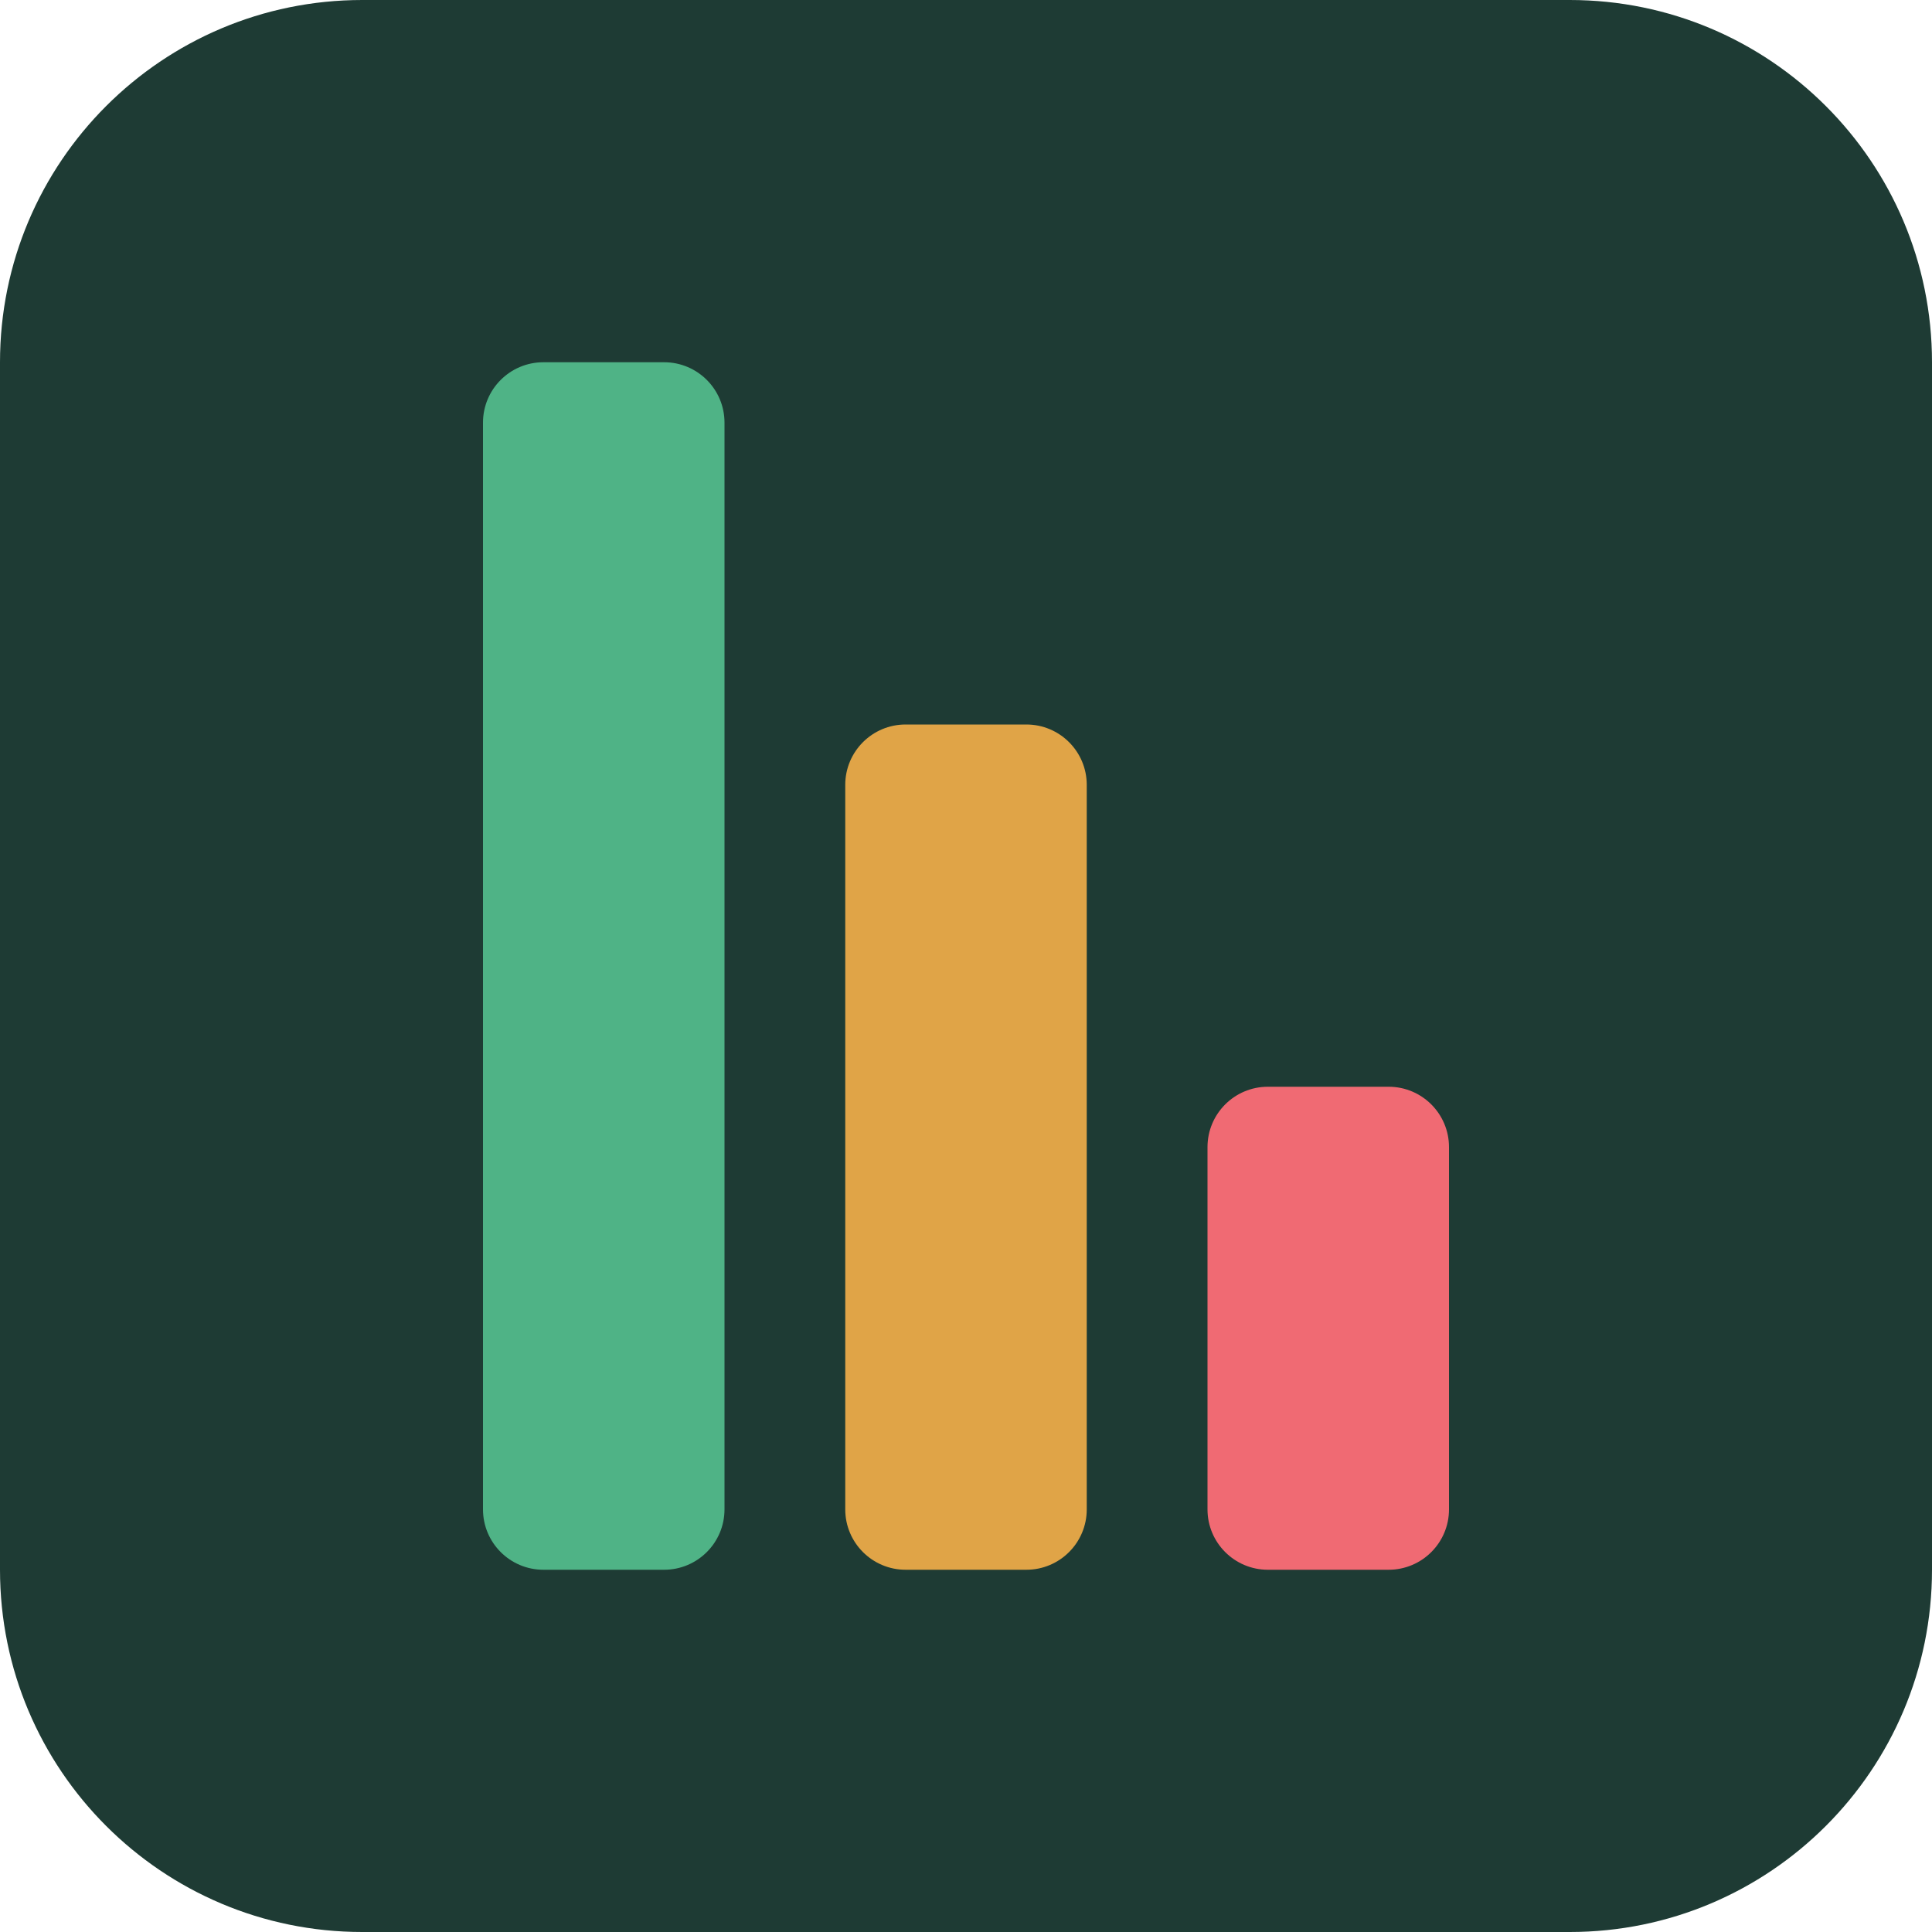
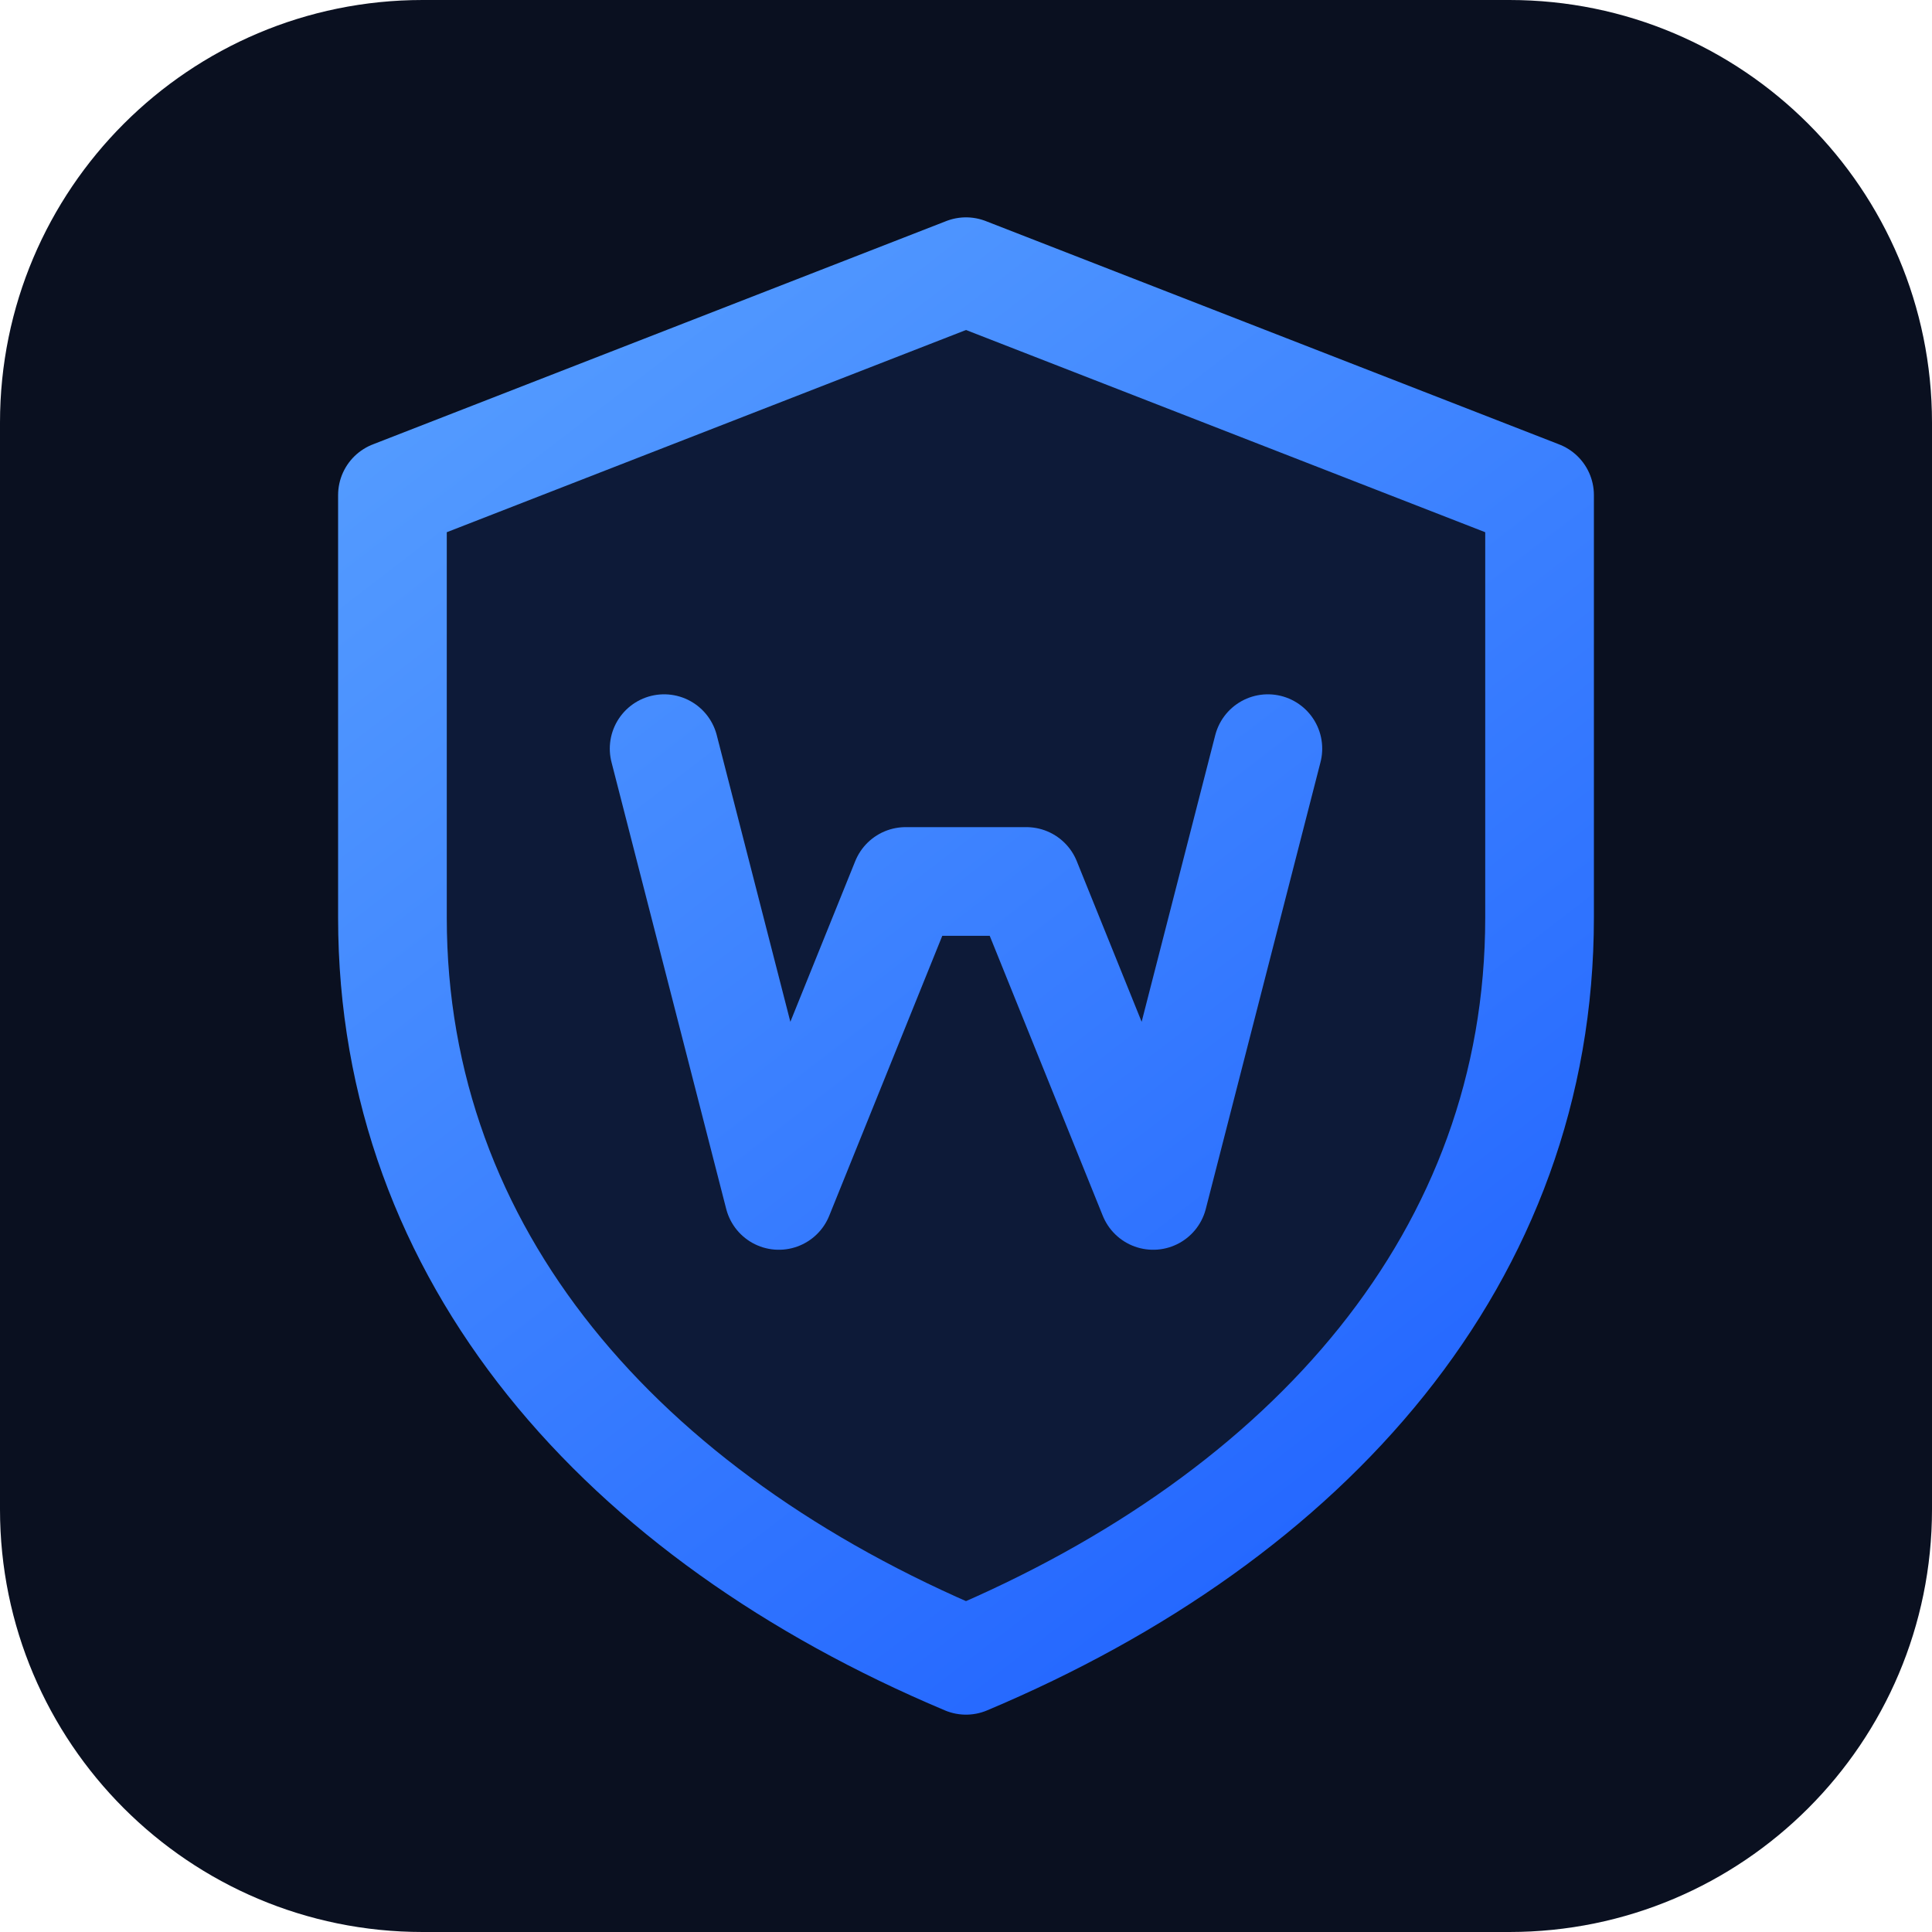
- <svg xmlns="http://www.w3.org/2000/svg" viewBox="0 0 32 32">
-   <rect width="32" height="32" rx="6" fill="#1e3b34" />
-   <rect x="8" y="6" width="4" height="20" rx="1" fill="#4fb386" />
-   <rect x="14" y="12" width="4" height="14" rx="1" fill="#e0a447" />
-   <rect x="20" y="18" width="4" height="8" rx="1" fill="#f06a73" />
+ <svg xmlns="http://www.w3.org/2000/svg" viewBox="0 0 32 32" fill="none">
+   <defs>
+     <linearGradient id="g" x1="6" y1="3" x2="26" y2="29" gradientUnits="userSpaceOnUse">
+       <stop stop-color="#5aa2ff" />
+       <stop offset="1" stop-color="#1a5cff" />
+     </linearGradient>
+   </defs>
+   <rect width="32" height="32" rx="7" fill="#0a1020" />
+   <path d="M16 4.5 6.5 8.2v7c0 5.6 3.8 9.9 9.5 12.3 5.7-2.4 9.5-6.7 9.5-12.3v-7L16 4.5Z" fill="#0d1a38" stroke="url(#g)" stroke-width="1.8" stroke-linejoin="round" />
+   <path d="m11 12.4 1.9 7.4 2.1-5.2h2l2.1 5.2 1.9-7.4" stroke="url(#g)" stroke-width="1.8" stroke-linecap="round" stroke-linejoin="round" />
</svg>
